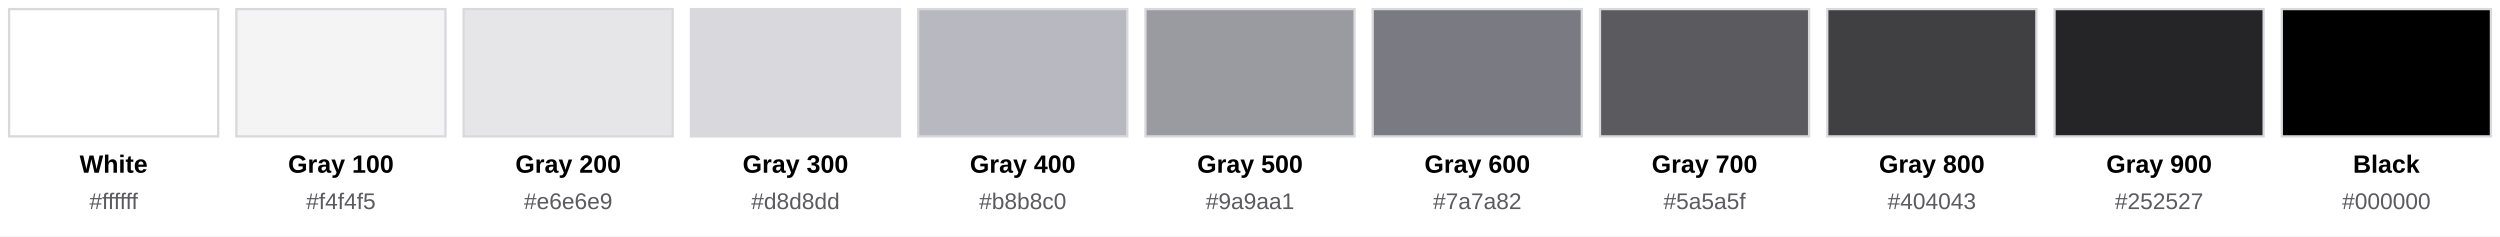
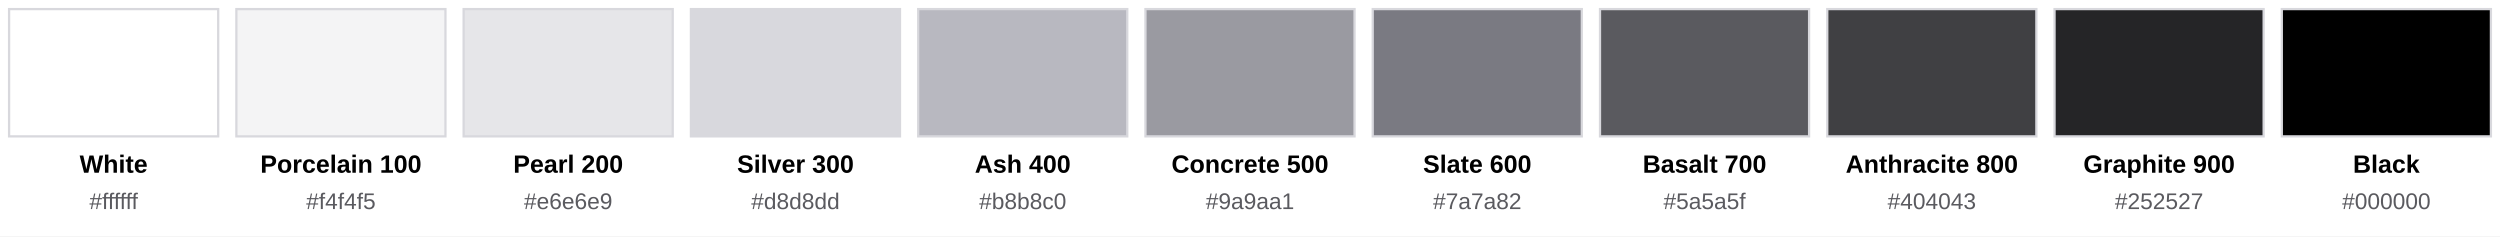
<svg xmlns="http://www.w3.org/2000/svg" width="1100" height="104" viewBox="0 0 1100 104" role="img">
  <rect width="1100" height="104" fill="#ffffff" />
  <rect x="4" y="4" width="92" height="56" fill="#ffffff" stroke="#d8d8dd" stroke-width="1" />
  <text x="50" y="76" text-anchor="middle" font-family="Arial,Helvetica,sans-serif" font-size="11" font-weight="bold" fill="#000000">White</text>
  <text x="50" y="92" text-anchor="middle" font-family="Arial,Helvetica,sans-serif" font-size="10" fill="#5a5a5f">#ffffff</text>
  <rect x="104" y="4" width="92" height="56" fill="#f4f4f5" stroke="#d8d8dd" stroke-width="1" />
-   <text x="150" y="76" text-anchor="middle" font-family="Arial,Helvetica,sans-serif" font-size="11" font-weight="bold" fill="#000000">Gray 100</text>
+   <text x="150" y="76" text-anchor="middle" font-family="Arial,Helvetica,sans-serif" font-size="11" font-weight="bold" fill="#000000">Porcelain 100</text>
  <text x="150" y="92" text-anchor="middle" font-family="Arial,Helvetica,sans-serif" font-size="10" fill="#5a5a5f">#f4f4f5</text>
  <rect x="204" y="4" width="92" height="56" fill="#e6e6e9" stroke="#d8d8dd" stroke-width="1" />
-   <text x="250" y="76" text-anchor="middle" font-family="Arial,Helvetica,sans-serif" font-size="11" font-weight="bold" fill="#000000">Gray 200</text>
+   <text x="250" y="76" text-anchor="middle" font-family="Arial,Helvetica,sans-serif" font-size="11" font-weight="bold" fill="#000000">Pearl 200</text>
  <text x="250" y="92" text-anchor="middle" font-family="Arial,Helvetica,sans-serif" font-size="10" fill="#5a5a5f">#e6e6e9</text>
  <rect x="304" y="4" width="92" height="56" fill="#d8d8dd" stroke="#d8d8dd" stroke-width="1" />
-   <text x="350" y="76" text-anchor="middle" font-family="Arial,Helvetica,sans-serif" font-size="11" font-weight="bold" fill="#000000">Gray 300</text>
+   <text x="350" y="76" text-anchor="middle" font-family="Arial,Helvetica,sans-serif" font-size="11" font-weight="bold" fill="#000000">Silver 300</text>
  <text x="350" y="92" text-anchor="middle" font-family="Arial,Helvetica,sans-serif" font-size="10" fill="#5a5a5f">#d8d8dd</text>
  <rect x="404" y="4" width="92" height="56" fill="#b8b8c0" stroke="#d8d8dd" stroke-width="1" />
-   <text x="450" y="76" text-anchor="middle" font-family="Arial,Helvetica,sans-serif" font-size="11" font-weight="bold" fill="#000000">Gray 400</text>
+   <text x="450" y="76" text-anchor="middle" font-family="Arial,Helvetica,sans-serif" font-size="11" font-weight="bold" fill="#000000">Ash 400</text>
  <text x="450" y="92" text-anchor="middle" font-family="Arial,Helvetica,sans-serif" font-size="10" fill="#5a5a5f">#b8b8c0</text>
  <rect x="504" y="4" width="92" height="56" fill="#9a9aa1" stroke="#d8d8dd" stroke-width="1" />
-   <text x="550" y="76" text-anchor="middle" font-family="Arial,Helvetica,sans-serif" font-size="11" font-weight="bold" fill="#000000">Gray 500</text>
+   <text x="550" y="76" text-anchor="middle" font-family="Arial,Helvetica,sans-serif" font-size="11" font-weight="bold" fill="#000000">Concrete 500</text>
  <text x="550" y="92" text-anchor="middle" font-family="Arial,Helvetica,sans-serif" font-size="10" fill="#5a5a5f">#9a9aa1</text>
  <rect x="604" y="4" width="92" height="56" fill="#7a7a82" stroke="#d8d8dd" stroke-width="1" />
-   <text x="650" y="76" text-anchor="middle" font-family="Arial,Helvetica,sans-serif" font-size="11" font-weight="bold" fill="#000000">Gray 600</text>
+   <text x="650" y="76" text-anchor="middle" font-family="Arial,Helvetica,sans-serif" font-size="11" font-weight="bold" fill="#000000">Slate 600</text>
  <text x="650" y="92" text-anchor="middle" font-family="Arial,Helvetica,sans-serif" font-size="10" fill="#5a5a5f">#7a7a82</text>
  <rect x="704" y="4" width="92" height="56" fill="#5a5a5f" stroke="#d8d8dd" stroke-width="1" />
-   <text x="750" y="76" text-anchor="middle" font-family="Arial,Helvetica,sans-serif" font-size="11" font-weight="bold" fill="#000000">Gray 700</text>
+   <text x="750" y="76" text-anchor="middle" font-family="Arial,Helvetica,sans-serif" font-size="11" font-weight="bold" fill="#000000">Basalt 700</text>
  <text x="750" y="92" text-anchor="middle" font-family="Arial,Helvetica,sans-serif" font-size="10" fill="#5a5a5f">#5a5a5f</text>
  <rect x="804" y="4" width="92" height="56" fill="#404043" stroke="#d8d8dd" stroke-width="1" />
-   <text x="850" y="76" text-anchor="middle" font-family="Arial,Helvetica,sans-serif" font-size="11" font-weight="bold" fill="#000000">Gray 800</text>
+   <text x="850" y="76" text-anchor="middle" font-family="Arial,Helvetica,sans-serif" font-size="11" font-weight="bold" fill="#000000">Anthracite 800</text>
  <text x="850" y="92" text-anchor="middle" font-family="Arial,Helvetica,sans-serif" font-size="10" fill="#5a5a5f">#404043</text>
  <rect x="904" y="4" width="92" height="56" fill="#252527" stroke="#d8d8dd" stroke-width="1" />
-   <text x="950" y="76" text-anchor="middle" font-family="Arial,Helvetica,sans-serif" font-size="11" font-weight="bold" fill="#000000">Gray 900</text>
+   <text x="950" y="76" text-anchor="middle" font-family="Arial,Helvetica,sans-serif" font-size="11" font-weight="bold" fill="#000000">Graphite 900</text>
  <text x="950" y="92" text-anchor="middle" font-family="Arial,Helvetica,sans-serif" font-size="10" fill="#5a5a5f">#252527</text>
  <rect x="1004" y="4" width="92" height="56" fill="#000000" stroke="#d8d8dd" stroke-width="1" />
  <text x="1050" y="76" text-anchor="middle" font-family="Arial,Helvetica,sans-serif" font-size="11" font-weight="bold" fill="#000000">Black</text>
  <text x="1050" y="92" text-anchor="middle" font-family="Arial,Helvetica,sans-serif" font-size="10" fill="#5a5a5f">#000000</text>
</svg>
